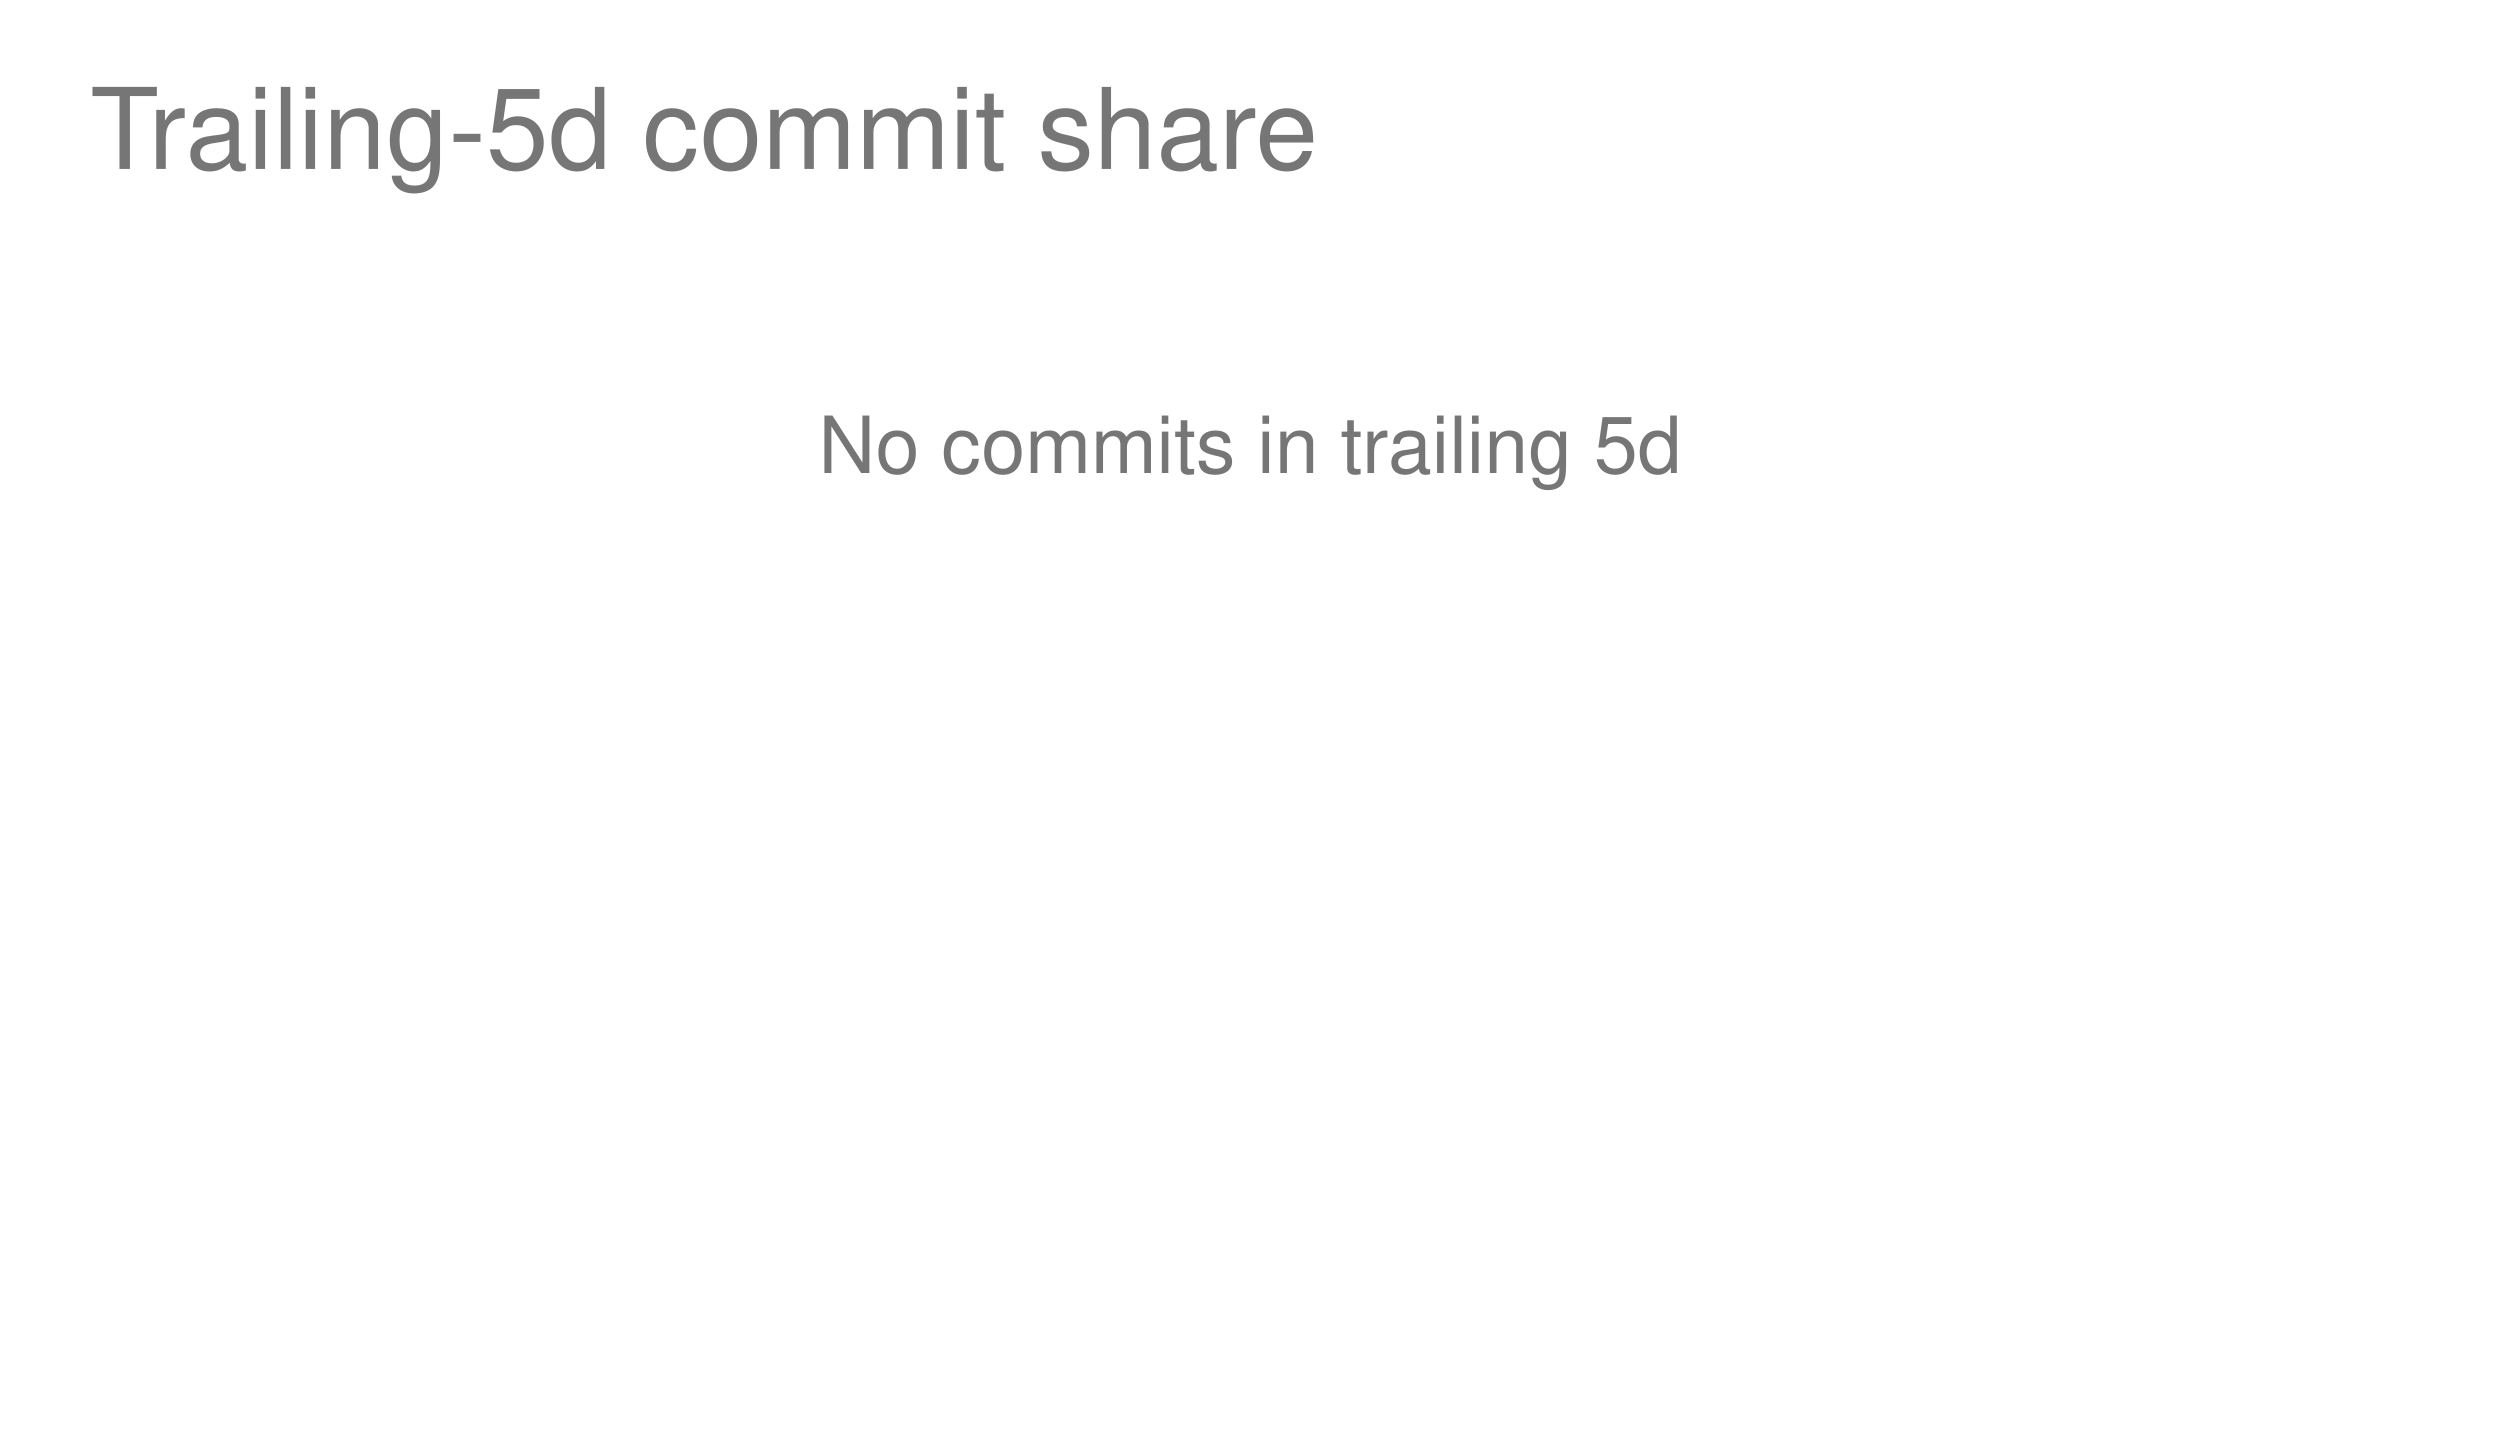
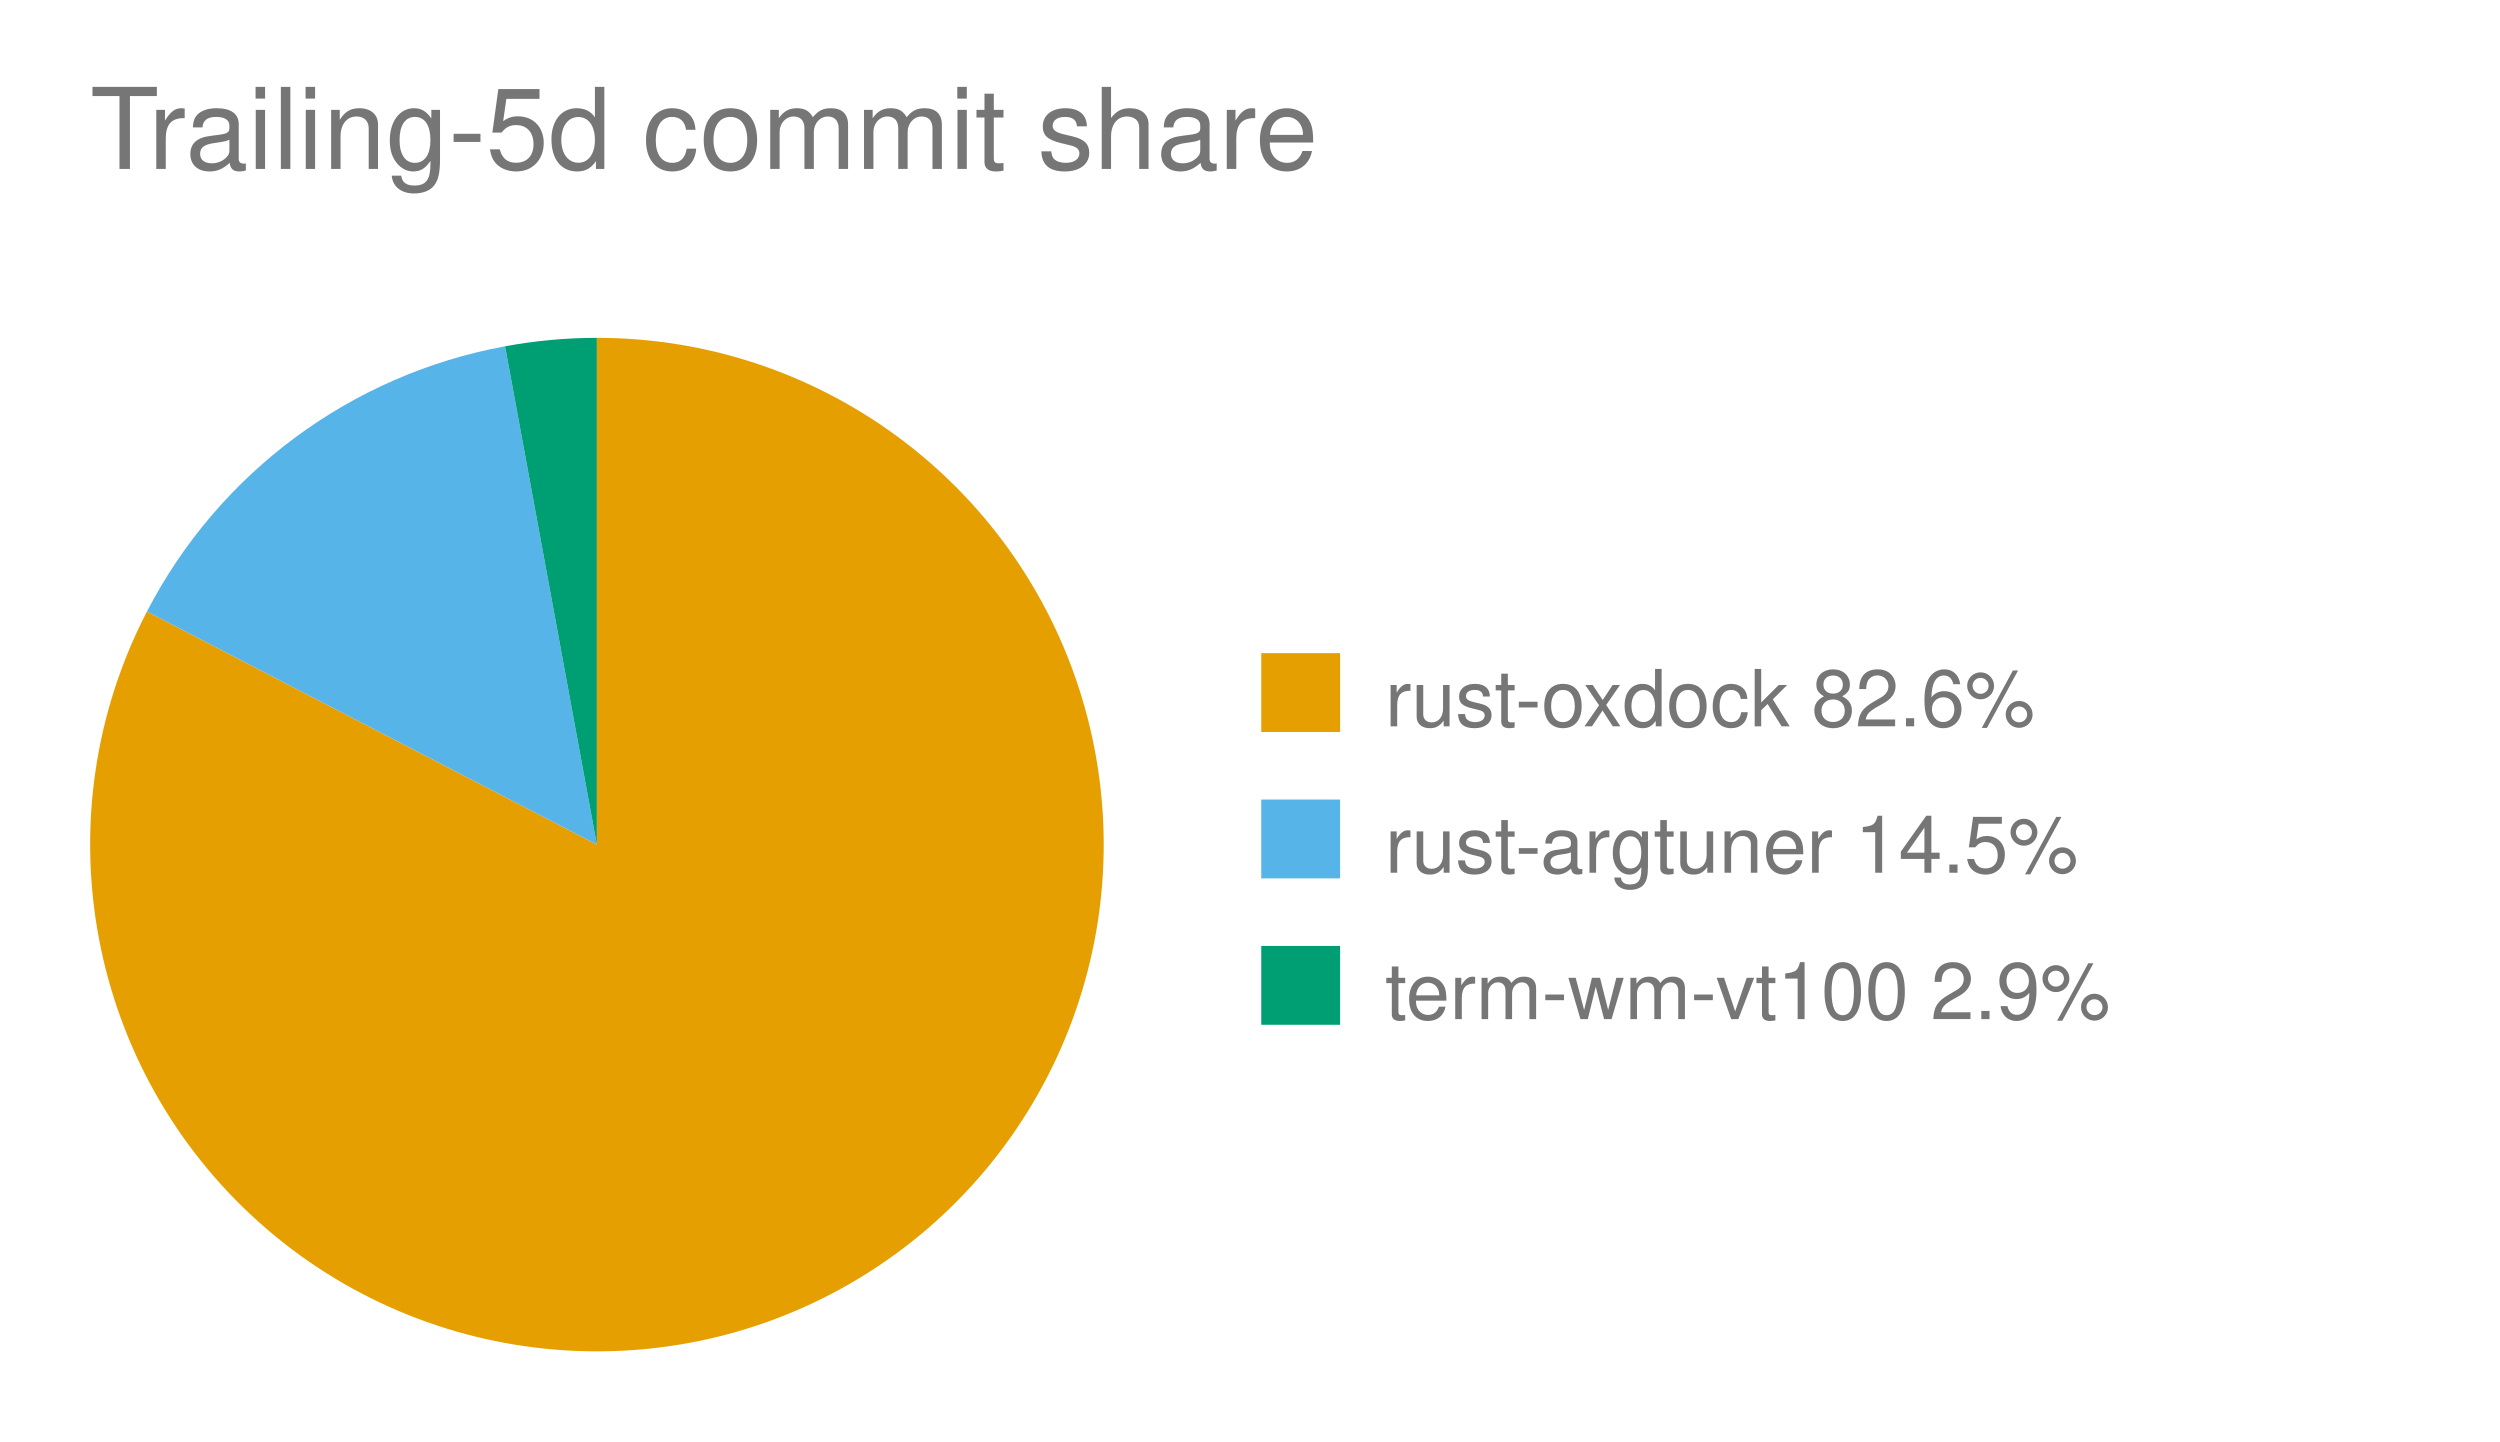
<svg xmlns="http://www.w3.org/2000/svg" viewBox="0 0 444.0 256.0" role="img" font-family="Helvetica, Arial, sans-serif">
  <text x="16" y="30" font-size="20" fill="#767676">Trailing-5d commit share</text>
-   <text x="222.0" y="84.0" text-anchor="middle" font-size="14" fill="#767676">No commits in trailing 5d</text>
+   <path d="M 106.0,150.0 L 106.0,60.0 A 90.0,90.0 0 1,1 26.1,108.6 Z" fill="#E69F00" />
+   <rect x="224.0" y="116.0" width="14" height="14" fill="#E69F00" />
+   <text x="246.0" y="129.0" font-size="14" fill="#767676">rust-oxdock 82.6%</text>
+   <path d="M 106.0,150.0 L 26.1,108.6 A 90.0,90.0 0 0,1 89.7,61.5 Z" fill="#56B4E9" />
+   <rect x="224.0" y="142.0" width="14" height="14" fill="#56B4E9" />
+   <text x="246.0" y="155.0" font-size="14" fill="#767676">rust-argtuner 14.5%</text>
+   <path d="M 106.0,150.0 L 89.7,61.5 A 90.0,90.0 0 0,1 106.0,60.0 Z" fill="#009E73" />
+   <rect x="224.0" y="168.0" width="14" height="14" fill="#009E73" />
+   <text x="246.0" y="181.0" font-size="14" fill="#767676">term-wm-vt100 2.9%</text>
</svg>
